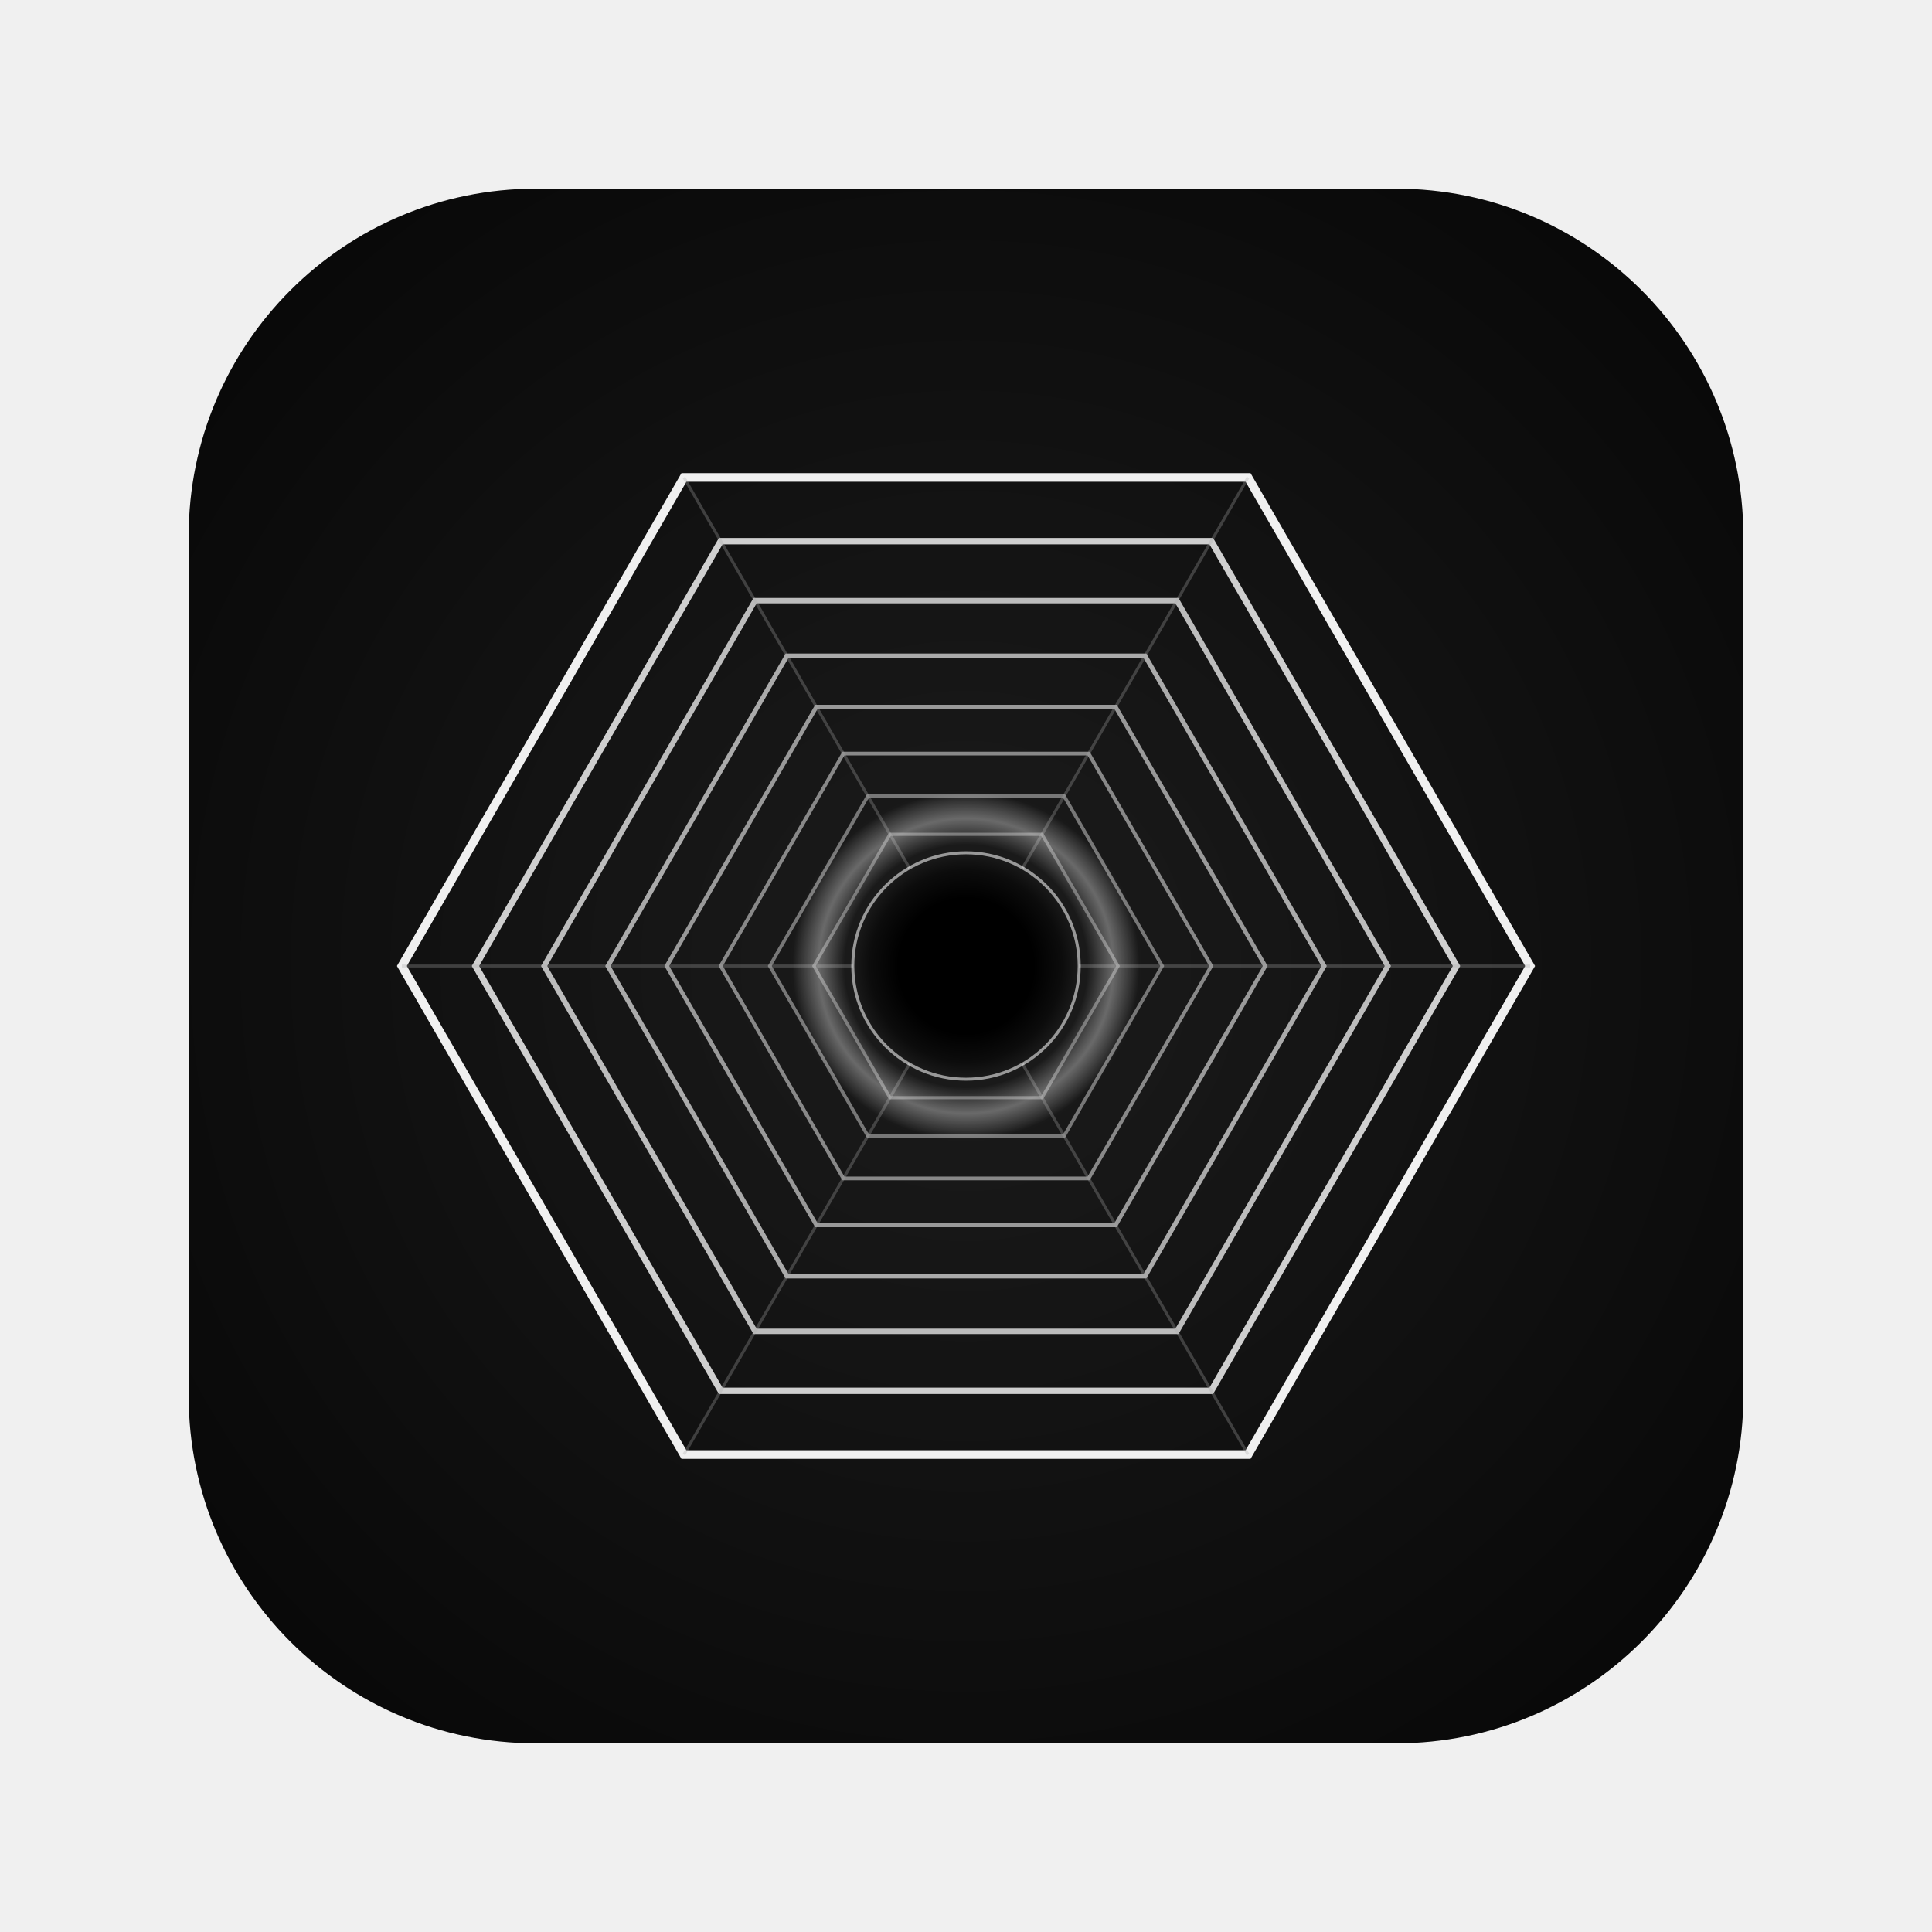
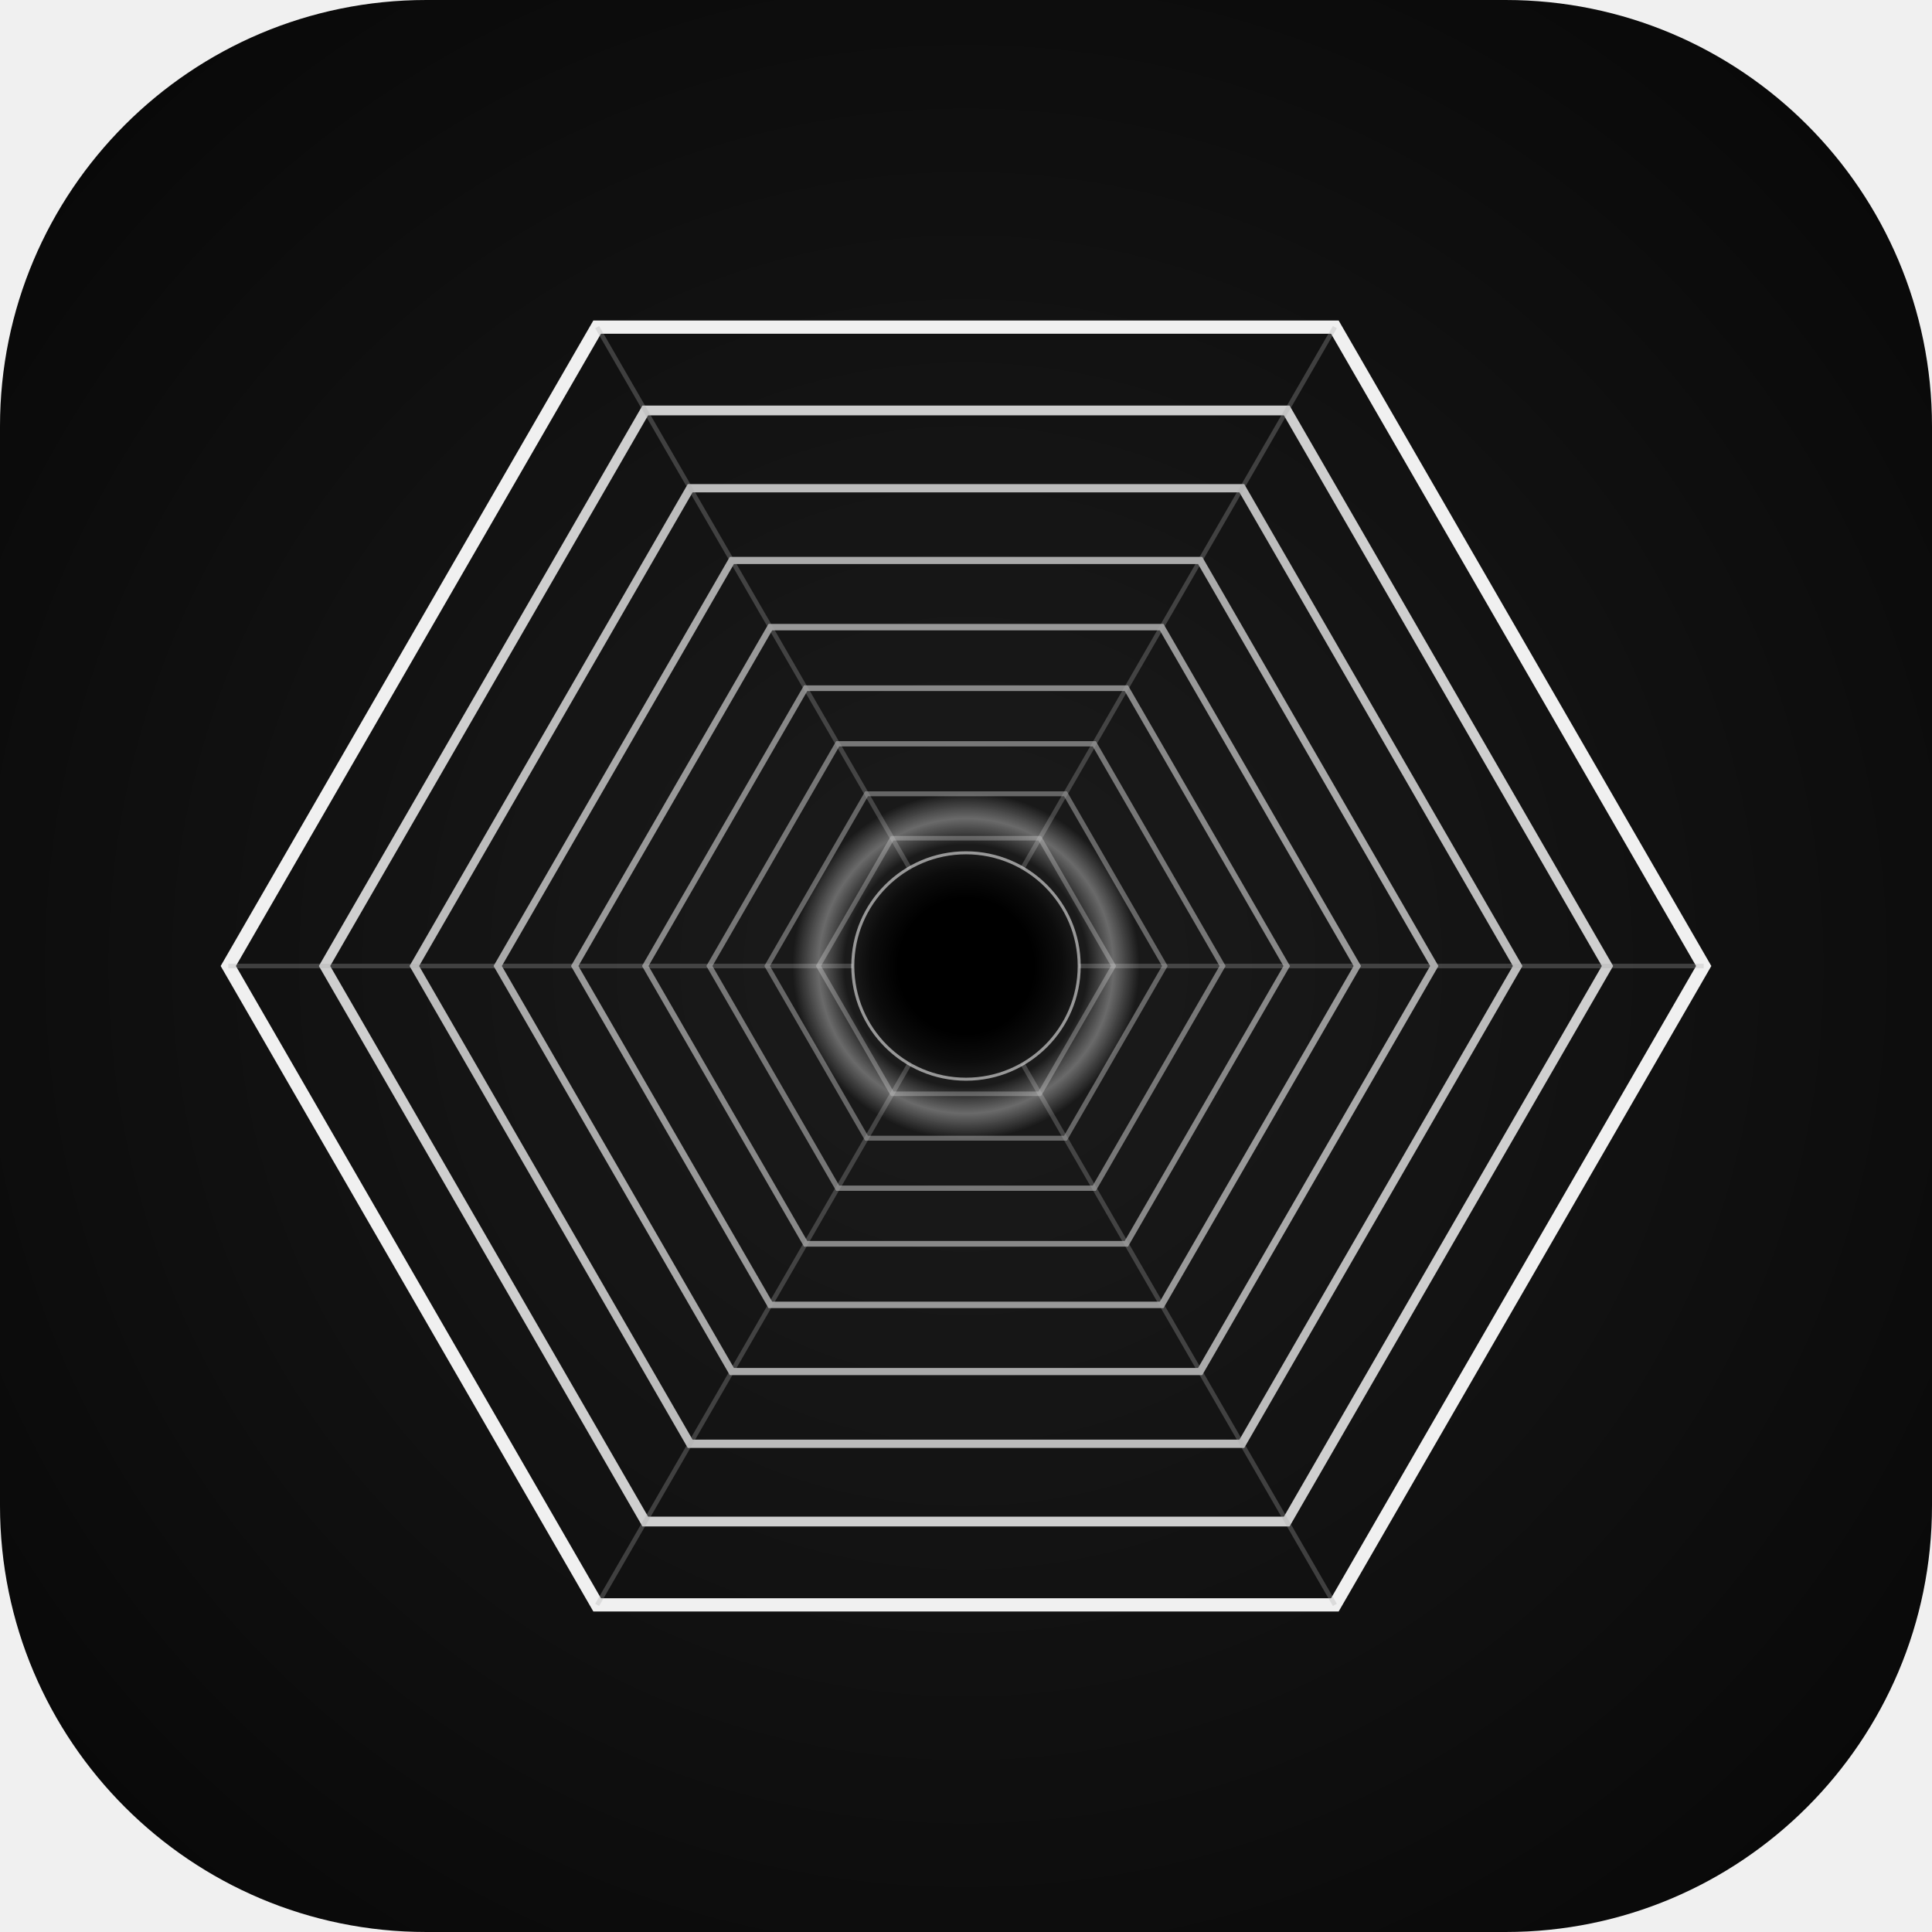
<svg xmlns="http://www.w3.org/2000/svg" viewBox="0 0 512 512" width="512" height="512">
  <defs>
    <radialGradient id="well" cx="50%" cy="50%" r="50%">
      <stop offset="0%" stop-color="#000000" />
      <stop offset="60%" stop-color="#000000" />
      <stop offset="85%" stop-color="#0c0c0c" />
      <stop offset="100%" stop-color="#1a1a1a" />
    </radialGradient>
    <radialGradient id="bg" cx="50%" cy="50%" r="75%">
      <stop offset="0%" stop-color="#1c1c1c" />
      <stop offset="100%" stop-color="#050505" />
    </radialGradient>
    <radialGradient id="photon" cx="50%" cy="50%" r="50%">
      <stop offset="0%" stop-color="#ffffff" stop-opacity="0.0" />
      <stop offset="70%" stop-color="#ffffff" stop-opacity="0.0" />
      <stop offset="85%" stop-color="#ffffff" stop-opacity="0.35" />
      <stop offset="100%" stop-color="#ffffff" stop-opacity="0.0" />
    </radialGradient>
  </defs>
-   <rect x="50" y="50" width="412" height="412" rx="92" ry="92" fill="url(#bg)" />
-   <g transform="translate(256 256) scale(0.65)" fill="none" stroke="#f0f0f0" stroke-linejoin="miter">
-     <polygon points="230,0 115,199.186 -115,199.186 -230,0 -115,-199.186 115,-199.186" stroke-width="3.5" stroke-opacity="1.00" />
-     <polygon points="200,0 100,173.205 -100,173.205 -200,0 -100,-173.205 100,-173.205" stroke-width="2.6" stroke-opacity="0.85" />
-     <polygon points="172,0 86,148.956 -86,148.956 -172,0 -86,-148.956 86,-148.956" stroke-width="2.2" stroke-opacity="0.76" />
-     <polygon points="146,0 73,126.439 -73,126.439 -146,0 -73,-126.439 73,-126.439" stroke-width="1.9" stroke-opacity="0.68" />
-     <polygon points="122,0 61,105.655 -61,105.655 -122,0 -61,-105.655 61,-105.655" stroke-width="1.7" stroke-opacity="0.60" />
-     <polygon points="100,0 50,86.603 -50,86.603 -100,0 -50,-86.603 50,-86.603" stroke-width="1.5" stroke-opacity="0.52" />
-     <polygon points="80,0 40,69.282 -40,69.282 -80,0 -40,-69.282 40,-69.282" stroke-width="1.4" stroke-opacity="0.44" />
-     <polygon points="62,0 31,53.694 -31,53.694 -62,0 -31,-53.694 31,-53.694" stroke-width="1.3" stroke-opacity="0.36" />
-     <polygon points="46,0 23,39.837 -23,39.837 -46,0 -23,-39.837 23,-39.837" stroke-width="1.2" stroke-opacity="0.28" />
+   <rect x="0" y="0" width="512" height="512" rx="113" ry="113" fill="url(#bg)" />
+   <g transform="translate(256 256)" fill="none" stroke="#f0f0f0" stroke-linejoin="miter">
+     <polygon points="195.5,0 97.75,169.308 -97.75,169.308 -195.5,0 -97.75,-169.308 97.75,-169.308" stroke-width="3.5" stroke-opacity="1.00" />
+     <polygon points="170,0 85,147.224 -85,147.224 -170,0 -85,-147.224 85,-147.224" stroke-width="2.6" stroke-opacity="0.85" />
+     <polygon points="146.2,0 73.1,126.613 -73.1,126.613 -146.2,0 -73.1,-126.613 73.1,-126.613" stroke-width="2.2" stroke-opacity="0.76" />
+     <polygon points="124.1,0 62.05,107.473 -62.05,107.473 -124.1,0 -62.05,-107.473 62.05,-107.473" stroke-width="1.9" stroke-opacity="0.68" />
+     <polygon points="103.7,0 51.85,89.807 -51.85,89.807 -103.7,0 -51.85,-89.807 51.85,-89.807" stroke-width="1.7" stroke-opacity="0.60" />
+     <polygon points="85,0 42.5,73.613 -42.5,73.613 -85,0 -42.5,-73.613 42.5,-73.613" stroke-width="1.5" stroke-opacity="0.52" />
+     <polygon points="68,0 34,58.89 -34,58.89 -68,0 -34,-58.89 34,-58.89" stroke-width="1.4" stroke-opacity="0.44" />
+     <polygon points="52.7,0 26.35,45.64 -26.35,45.64 -52.7,0 -26.35,-45.64 26.35,-45.64" stroke-width="1.3" stroke-opacity="0.36" />
+     <polygon points="39.1,0 19.55,33.861 -19.55,33.861 -39.1,0 -19.55,-33.861 19.55,-33.861" stroke-width="1.2" stroke-opacity="0.28" />
  </g>
-   <g transform="translate(256 256) scale(0.65)" stroke="#aaaaaa" stroke-width="1.2" stroke-opacity="0.30" fill="none">
-     <line x1="0" y1="0" x2="230" y2="0" />
-     <line x1="0" y1="0" x2="115" y2="199.186" />
-     <line x1="0" y1="0" x2="-115" y2="199.186" />
-     <line x1="0" y1="0" x2="-230" y2="0" />
-     <line x1="0" y1="0" x2="-115" y2="-199.186" />
-     <line x1="0" y1="0" x2="115" y2="-199.186" />
+   <g transform="translate(256 256)" stroke="#aaaaaa" stroke-width="1.2" stroke-opacity="0.30" fill="none">
+     <line x1="0" y1="0" x2="195.5" y2="0" />
+     <line x1="0" y1="0" x2="97.75" y2="169.308" />
+     <line x1="0" y1="0" x2="-97.75" y2="169.308" />
+     <line x1="0" y1="0" x2="-195.5" y2="0" />
+     <line x1="0" y1="0" x2="-97.75" y2="-169.308" />
+     <line x1="0" y1="0" x2="97.75" y2="-169.308" />
  </g>
  <circle cx="256" cy="256" r="46" fill="url(#photon)" />
  <circle cx="256" cy="256" r="30" fill="url(#well)" />
  <circle cx="256" cy="256" r="30" fill="none" stroke="#ffffff" stroke-width="0.8" stroke-opacity="0.55" />
</svg>
